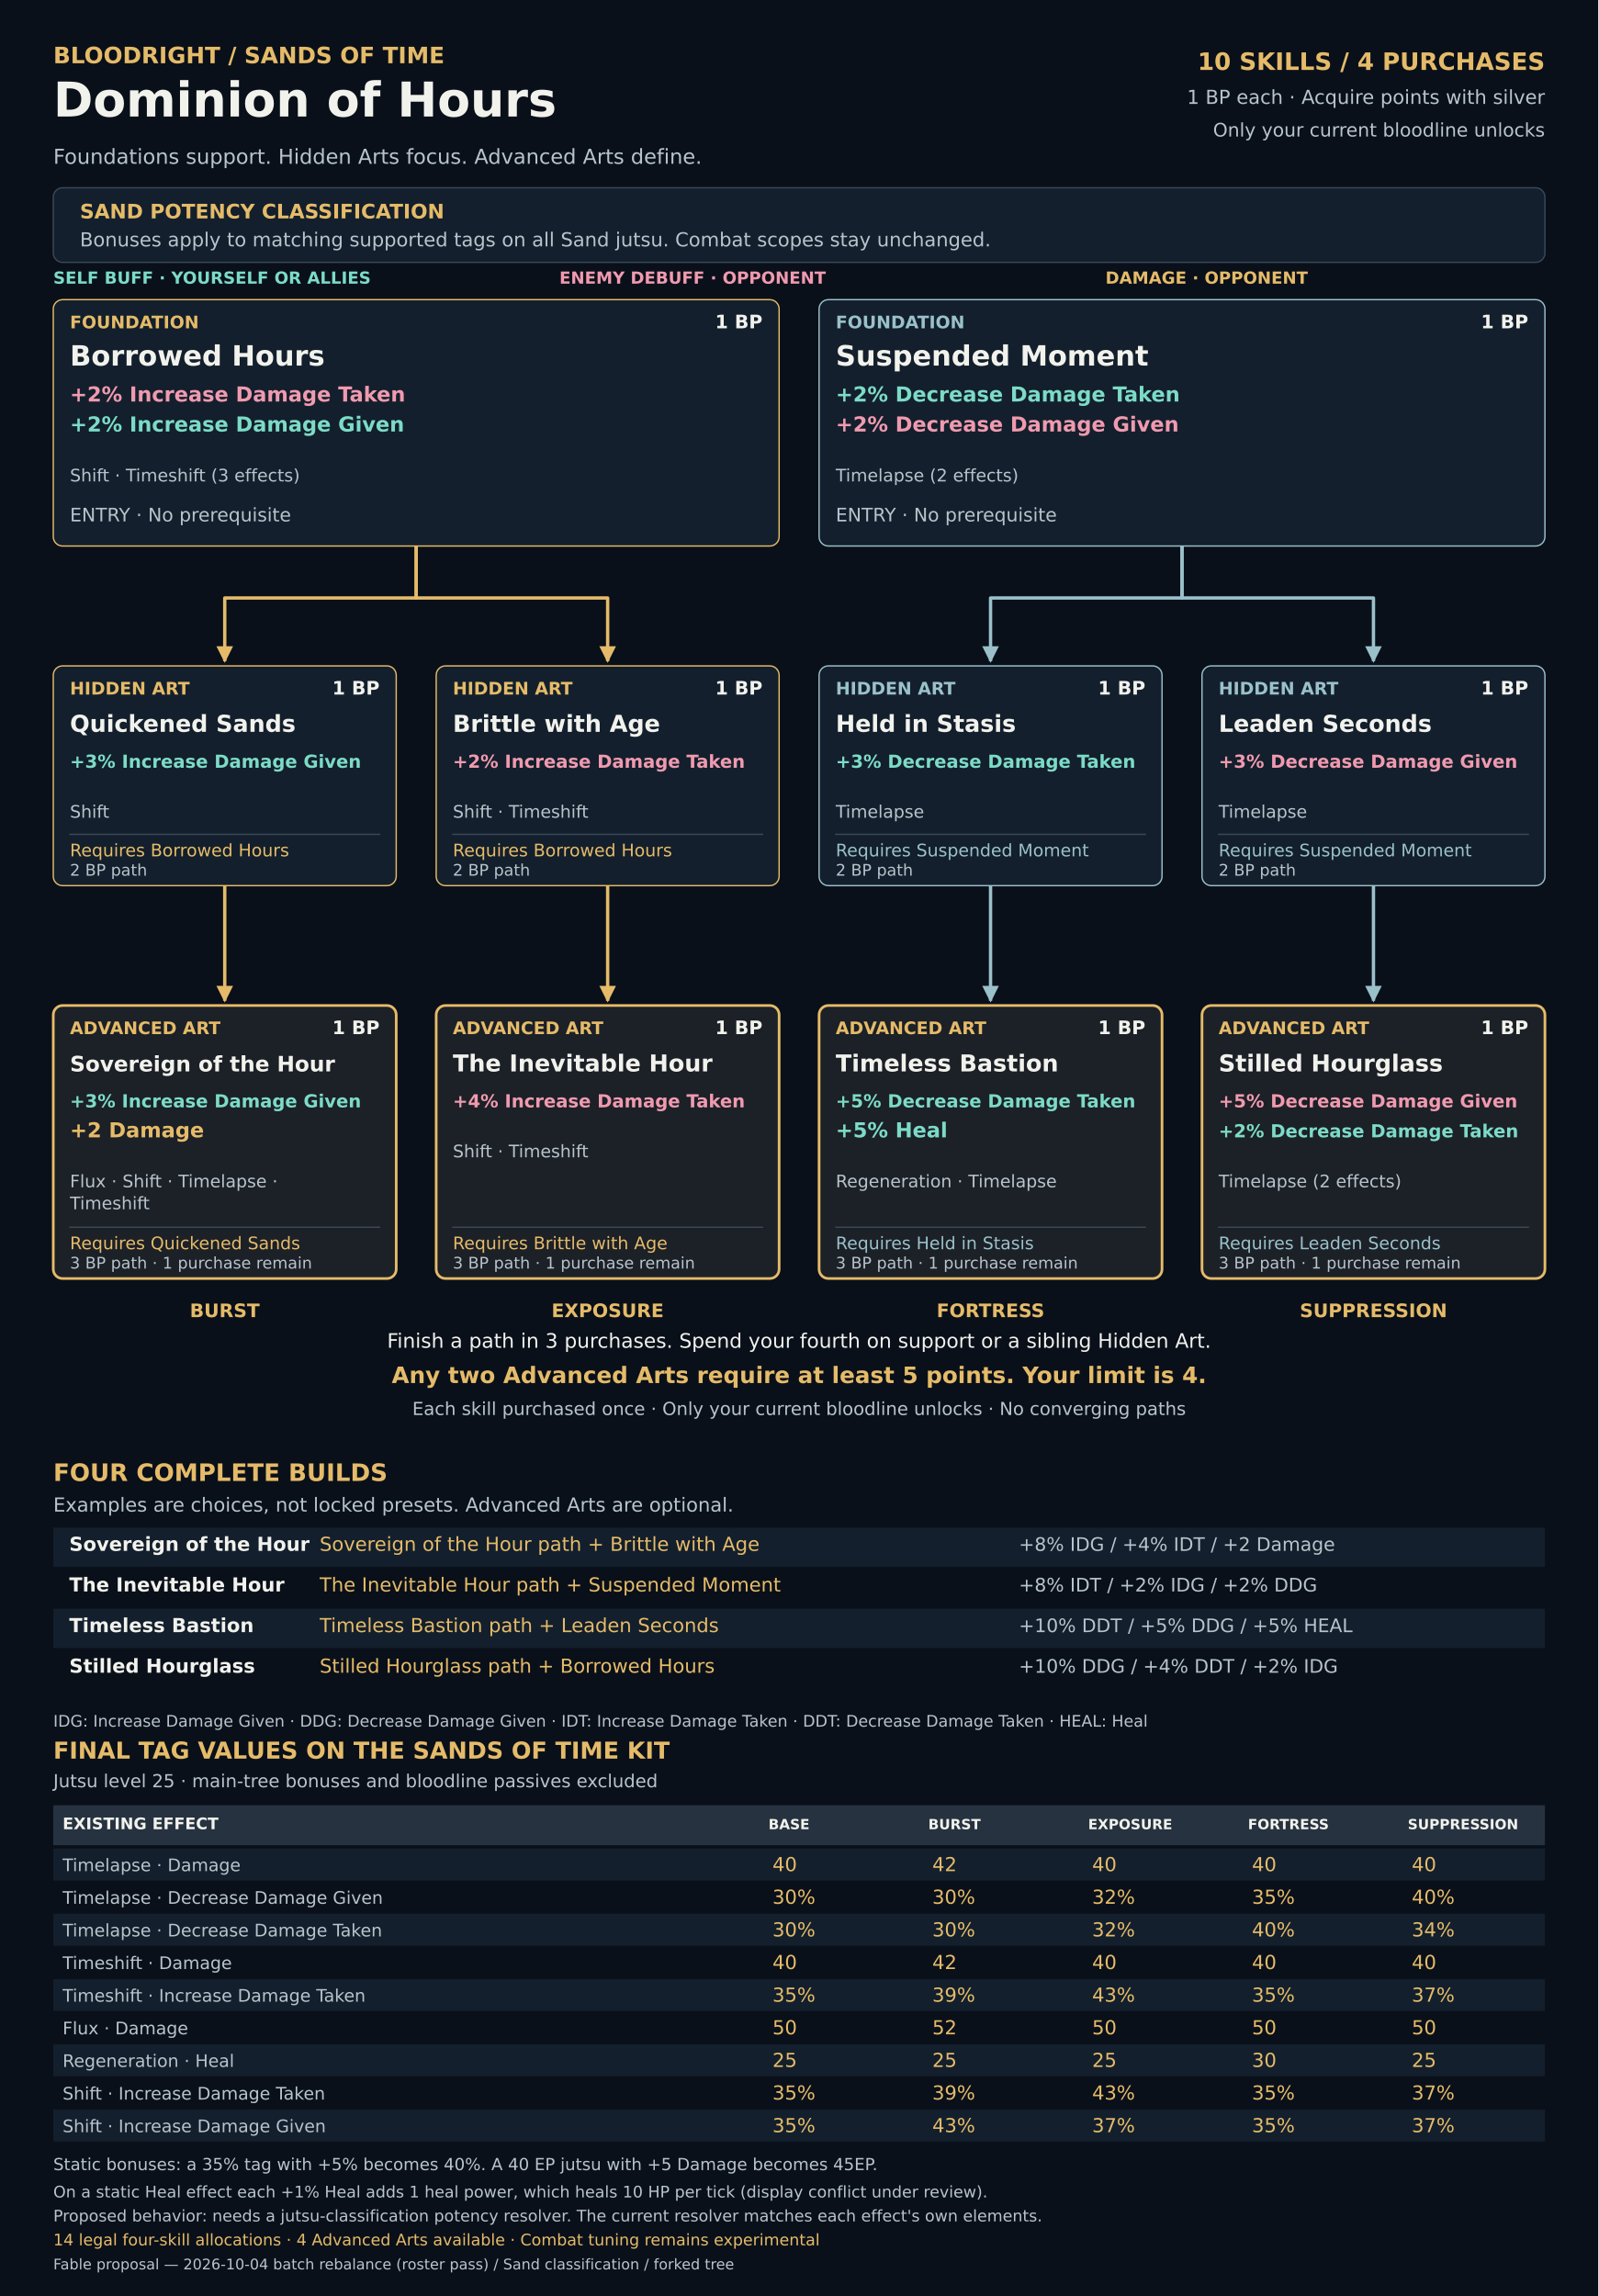
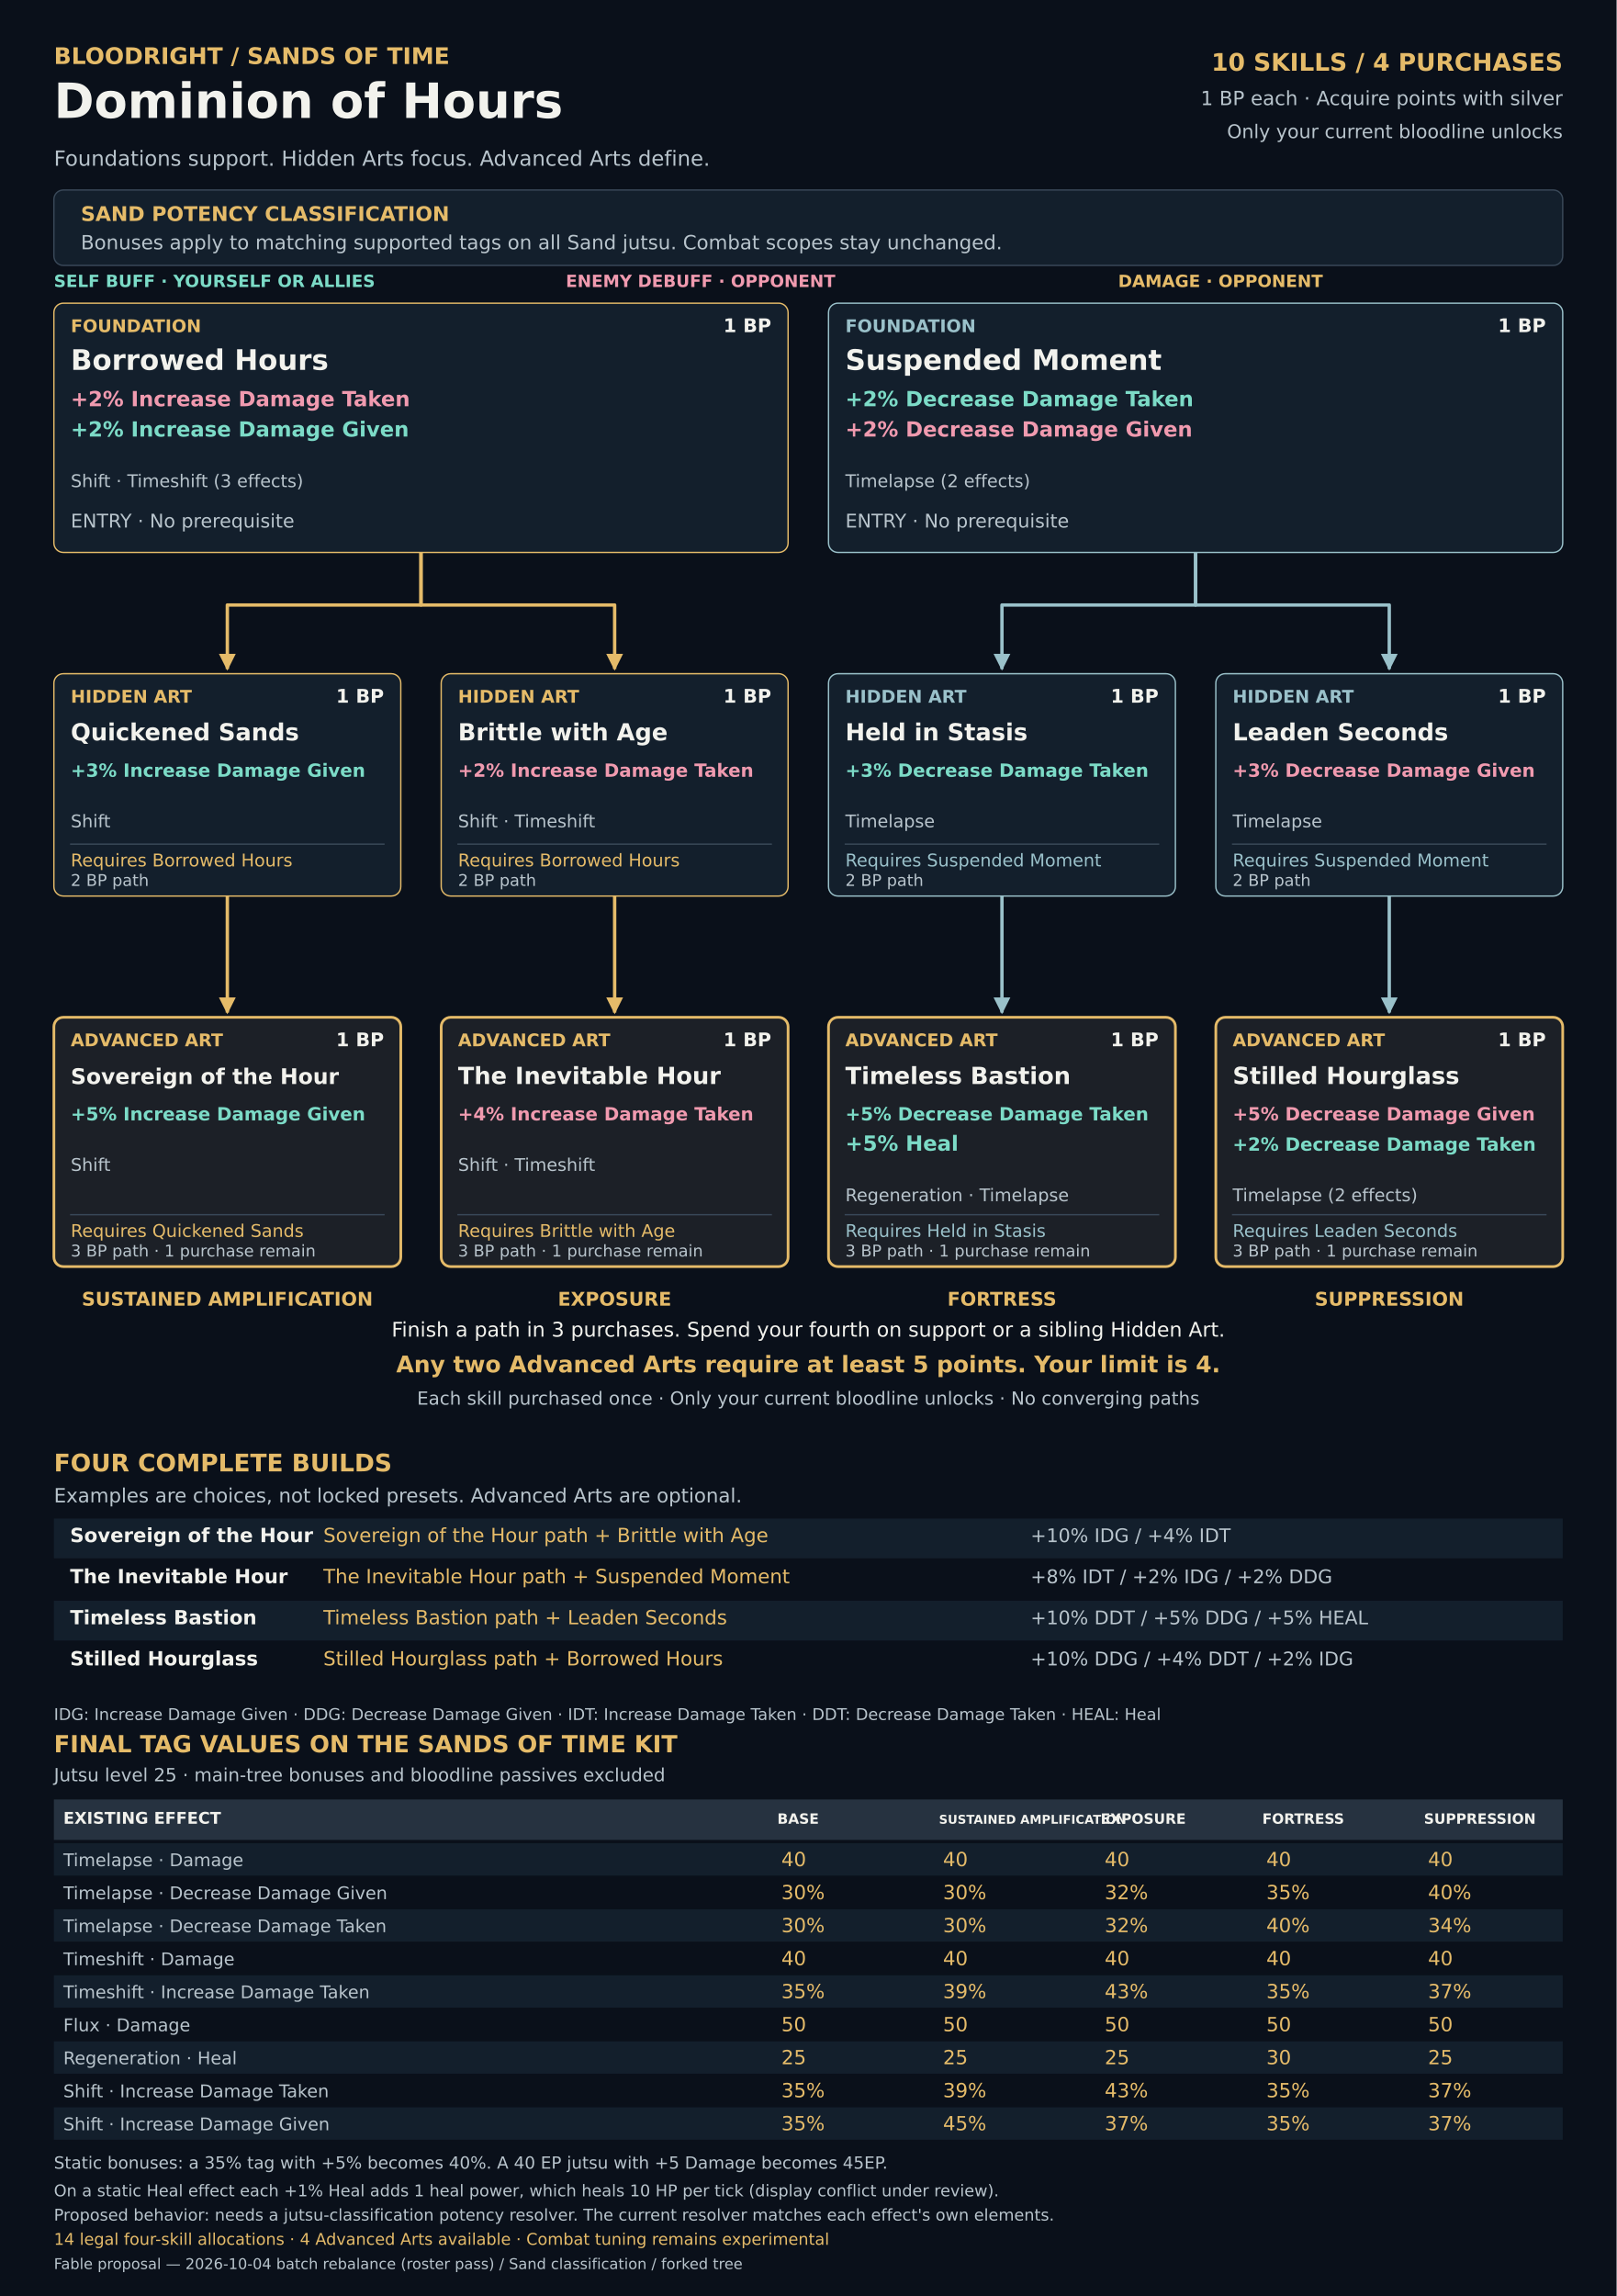
- <svg xmlns="http://www.w3.org/2000/svg" width="2400" height="3448" viewBox="0 0 2400 3448" role="img" aria-labelledby="title desc">
+ <svg xmlns="http://www.w3.org/2000/svg" width="2400" height="3408" viewBox="0 0 2400 3408" role="img" aria-labelledby="title desc">
  <defs>
    <marker id="arrow-0" viewBox="0 0 10 10" refX="9" refY="5" markerWidth="5" markerHeight="5" orient="auto">
      <path d="M0 0L10 5L0 10Z" fill="#e5bb69" />
    </marker>
    <marker id="arrow-1" viewBox="0 0 10 10" refX="9" refY="5" markerWidth="5" markerHeight="5" orient="auto">
      <path d="M0 0L10 5L0 10Z" fill="#9ac1ca" />
    </marker>
    <marker id="arrow-2" viewBox="0 0 10 10" refX="9" refY="5" markerWidth="5" markerHeight="5" orient="auto">
      <path d="M0 0L10 5L0 10Z" fill="#b8d98d" />
    </marker>
    <marker id="arrow-3" viewBox="0 0 10 10" refX="9" refY="5" markerWidth="5" markerHeight="5" orient="auto">
      <path d="M0 0L10 5L0 10Z" fill="#d9a6e0" />
    </marker>
  </defs>
  <g font-family="DejaVu Sans, sans-serif">
-     <rect x="0" y="0" width="2400" height="3448" rx="0" fill="#0a101a" />
+     <rect x="0" y="0" width="2400" height="3408" rx="0" fill="#0a101a" />
    <text x="80" y="95" font-size="34" font-weight="700" fill="#e5bb69" text-anchor="start">BLOODRIGHT / SANDS OF TIME</text>
    <text x="80" y="175" font-size="72" font-weight="700" fill="#f2f2ed" text-anchor="start">Dominion of Hours</text>
    <text x="80" y="246" font-size="31" font-weight="400" fill="#b8c4cc" text-anchor="start">Foundations support. Hidden Arts focus. Advanced Arts define.</text>
    <text x="2320" y="105" font-size="36" font-weight="700" fill="#e5bb69" text-anchor="end">10 SKILLS  /  4 PURCHASES</text>
    <text x="2320" y="156" font-size="29" font-weight="400" fill="#b8c4cc" text-anchor="end">1 BP each · Acquire points with silver</text>
    <text x="2320" y="205" font-size="28" font-weight="400" fill="#b8c4cc" text-anchor="end">Only your current bloodline unlocks</text>
    <rect x="80" y="282" width="2240" height="112" rx="14" fill="#131f2c" stroke="#394858" stroke-width="2" />
    <text x="120" y="328" font-size="30" font-weight="700" fill="#e5bb69" text-anchor="start">SAND POTENCY CLASSIFICATION</text>
    <text x="120" y="370" font-size="29" font-weight="400" fill="#b8c4cc" text-anchor="start">Bonuses apply to matching supported tags on all Sand jutsu. Combat scopes stay unchanged.</text>
    <text x="80" y="426" font-size="25" font-weight="700" fill="#7cdbc7" text-anchor="start">SELF BUFF · YOURSELF OR ALLIES</text>
    <text x="840" y="426" font-size="25" font-weight="700" fill="#f09aaf" text-anchor="start">ENEMY DEBUFF · OPPONENT</text>
    <text x="1660" y="426" font-size="25" font-weight="700" fill="#e5bb69" text-anchor="start">DAMAGE · OPPONENT</text>
    <path id="edge-02-03" data-from="02" data-to="03" d="M337.5 1330 V1503" fill="none" stroke="#e5bb69" stroke-width="5" stroke-linejoin="round" marker-end="url(#arrow-0)" />
    <path id="edge-04-05" data-from="04" data-to="05" d="M912.5 1330 V1503" fill="none" stroke="#e5bb69" stroke-width="5" stroke-linejoin="round" marker-end="url(#arrow-0)" />
    <path id="edge-01-02" data-from="01" data-to="02" d="M625 820 V898 H337.5 V993" fill="none" stroke="#e5bb69" stroke-width="5" stroke-linejoin="round" marker-end="url(#arrow-0)" />
    <path id="edge-01-04" data-from="01" data-to="04" d="M625 820 V898 H912.5 V993" fill="none" stroke="#e5bb69" stroke-width="5" stroke-linejoin="round" marker-end="url(#arrow-0)" />
    <path id="edge-07-08" data-from="07" data-to="08" d="M1487.5 1330 V1503" fill="none" stroke="#9ac1ca" stroke-width="5" stroke-linejoin="round" marker-end="url(#arrow-1)" />
    <path id="edge-09-10" data-from="09" data-to="10" d="M2062.5 1330 V1503" fill="none" stroke="#9ac1ca" stroke-width="5" stroke-linejoin="round" marker-end="url(#arrow-1)" />
    <path id="edge-06-07" data-from="06" data-to="07" d="M1775 820 V898 H1487.5 V993" fill="none" stroke="#9ac1ca" stroke-width="5" stroke-linejoin="round" marker-end="url(#arrow-1)" />
    <path id="edge-06-09" data-from="06" data-to="09" d="M1775 820 V898 H2062.5 V993" fill="none" stroke="#9ac1ca" stroke-width="5" stroke-linejoin="round" marker-end="url(#arrow-1)" />
    <g id="node-01" data-cost="1" data-prerequisites="" data-potency-classification="Sand">
      <rect x="80" y="450" width="1090" height="370" rx="14" fill="#131f2c" stroke="#e5bb69" stroke-width="2" />
      <text x="105.0" y="493" font-size="26" font-weight="700" fill="#e5bb69" text-anchor="start">FOUNDATION</text>
      <text x="1145.0" y="493" font-size="28" font-weight="700" fill="#f2f2ed" text-anchor="end">1 BP</text>
      <text x="105.0" y="549" font-size="42" font-weight="700" fill="#f2f2ed" text-anchor="start">Borrowed Hours</text>
      <text x="105.0" y="603" font-size="31" font-weight="700" fill="#f09aaf" text-anchor="start">+2% Increase Damage Taken</text>
      <text x="105.0" y="648" font-size="31" font-weight="700" fill="#7cdbc7" text-anchor="start">+2% Increase Damage Given</text>
      <text x="105.0" y="723" font-size="26" font-weight="400" fill="#b8c4cc" text-anchor="start">Shift · Timeshift (3 effects)</text>
      <text x="105.0" y="783" font-size="28" font-weight="400" fill="#b8c4cc" text-anchor="start">ENTRY · No prerequisite</text>
    </g>
    <g id="node-06" data-cost="1" data-prerequisites="" data-potency-classification="Sand">
      <rect x="1230" y="450" width="1090" height="370" rx="14" fill="#131f2c" stroke="#9ac1ca" stroke-width="2" />
      <text x="1255.0" y="493" font-size="26" font-weight="700" fill="#9ac1ca" text-anchor="start">FOUNDATION</text>
      <text x="2295.0" y="493" font-size="28" font-weight="700" fill="#f2f2ed" text-anchor="end">1 BP</text>
      <text x="1255.0" y="549" font-size="42" font-weight="700" fill="#f2f2ed" text-anchor="start">Suspended Moment</text>
      <text x="1255.0" y="603" font-size="31" font-weight="700" fill="#7cdbc7" text-anchor="start">+2% Decrease Damage Taken</text>
      <text x="1255.0" y="648" font-size="31" font-weight="700" fill="#f09aaf" text-anchor="start">+2% Decrease Damage Given</text>
      <text x="1255.0" y="723" font-size="26" font-weight="400" fill="#b8c4cc" text-anchor="start">Timelapse (2 effects)</text>
      <text x="1255.0" y="783" font-size="28" font-weight="400" fill="#b8c4cc" text-anchor="start">ENTRY · No prerequisite</text>
    </g>
    <g id="node-02" data-cost="1" data-prerequisites="01" data-potency-classification="Sand">
      <rect x="80" y="1000" width="515" height="330" rx="14" fill="#131f2c" stroke="#e5bb69" stroke-width="2" />
      <text x="105.0" y="1043" font-size="26" font-weight="700" fill="#e5bb69" text-anchor="start">HIDDEN ART</text>
      <text x="570.0" y="1043" font-size="28" font-weight="700" fill="#f2f2ed" text-anchor="end">1 BP</text>
      <text x="105.0" y="1099" font-size="35" font-weight="700" fill="#f2f2ed" text-anchor="start">Quickened Sands</text>
      <text x="105.0" y="1153" font-size="27" font-weight="700" fill="#7cdbc7" text-anchor="start">+3% Increase Damage Given</text>
      <text x="105.0" y="1228" font-size="26" font-weight="400" fill="#b8c4cc" text-anchor="start">Shift</text>
      <path d="M104 1253 L571 1253" fill="none" stroke="#394858" stroke-width="2" />
      <text x="105.0" y="1286" font-size="26" font-weight="400" fill="#e5bb69" text-anchor="start">Requires Borrowed Hours</text>
      <text x="105.0" y="1315" font-size="24" font-weight="400" fill="#b8c4cc" text-anchor="start">2 BP path</text>
    </g>
    <g id="node-04" data-cost="1" data-prerequisites="01" data-potency-classification="Sand">
      <rect x="655" y="1000" width="515" height="330" rx="14" fill="#131f2c" stroke="#e5bb69" stroke-width="2" />
      <text x="680.0" y="1043" font-size="26" font-weight="700" fill="#e5bb69" text-anchor="start">HIDDEN ART</text>
      <text x="1145.0" y="1043" font-size="28" font-weight="700" fill="#f2f2ed" text-anchor="end">1 BP</text>
      <text x="680.0" y="1099" font-size="35" font-weight="700" fill="#f2f2ed" text-anchor="start">Brittle with Age</text>
      <text x="680.0" y="1153" font-size="27" font-weight="700" fill="#f09aaf" text-anchor="start">+2% Increase Damage Taken</text>
      <text x="680.0" y="1228" font-size="26" font-weight="400" fill="#b8c4cc" text-anchor="start">Shift · Timeshift</text>
      <path d="M679 1253 L1146 1253" fill="none" stroke="#394858" stroke-width="2" />
      <text x="680.0" y="1286" font-size="26" font-weight="400" fill="#e5bb69" text-anchor="start">Requires Borrowed Hours</text>
      <text x="680.0" y="1315" font-size="24" font-weight="400" fill="#b8c4cc" text-anchor="start">2 BP path</text>
    </g>
    <g id="node-07" data-cost="1" data-prerequisites="06" data-potency-classification="Sand">
      <rect x="1230" y="1000" width="515" height="330" rx="14" fill="#131f2c" stroke="#9ac1ca" stroke-width="2" />
      <text x="1255.0" y="1043" font-size="26" font-weight="700" fill="#9ac1ca" text-anchor="start">HIDDEN ART</text>
      <text x="1720.0" y="1043" font-size="28" font-weight="700" fill="#f2f2ed" text-anchor="end">1 BP</text>
      <text x="1255.0" y="1099" font-size="35" font-weight="700" fill="#f2f2ed" text-anchor="start">Held in Stasis</text>
      <text x="1255.0" y="1153" font-size="27" font-weight="700" fill="#7cdbc7" text-anchor="start">+3% Decrease Damage Taken</text>
      <text x="1255.0" y="1228" font-size="26" font-weight="400" fill="#b8c4cc" text-anchor="start">Timelapse</text>
      <path d="M1254 1253 L1721 1253" fill="none" stroke="#394858" stroke-width="2" />
      <text x="1255.0" y="1286" font-size="26" font-weight="400" fill="#9ac1ca" text-anchor="start">Requires Suspended Moment</text>
      <text x="1255.0" y="1315" font-size="24" font-weight="400" fill="#b8c4cc" text-anchor="start">2 BP path</text>
    </g>
    <g id="node-09" data-cost="1" data-prerequisites="06" data-potency-classification="Sand">
      <rect x="1805" y="1000" width="515" height="330" rx="14" fill="#131f2c" stroke="#9ac1ca" stroke-width="2" />
      <text x="1830.0" y="1043" font-size="26" font-weight="700" fill="#9ac1ca" text-anchor="start">HIDDEN ART</text>
      <text x="2295.0" y="1043" font-size="28" font-weight="700" fill="#f2f2ed" text-anchor="end">1 BP</text>
      <text x="1830.0" y="1099" font-size="35" font-weight="700" fill="#f2f2ed" text-anchor="start">Leaden Seconds</text>
      <text x="1830.0" y="1153" font-size="27" font-weight="700" fill="#f09aaf" text-anchor="start">+3% Decrease Damage Given</text>
      <text x="1830.0" y="1228" font-size="26" font-weight="400" fill="#b8c4cc" text-anchor="start">Timelapse</text>
      <path d="M1829 1253 L2296 1253" fill="none" stroke="#394858" stroke-width="2" />
      <text x="1830.0" y="1286" font-size="26" font-weight="400" fill="#9ac1ca" text-anchor="start">Requires Suspended Moment</text>
      <text x="1830.0" y="1315" font-size="24" font-weight="400" fill="#b8c4cc" text-anchor="start">2 BP path</text>
    </g>
    <g id="node-03" data-cost="1" data-prerequisites="02" data-potency-classification="Sand">
-       <rect x="80" y="1510" width="515" height="410" rx="14" fill="#1c2027" stroke="#e5bb69" stroke-width="4" />
+       <rect x="80" y="1510" width="515" height="370" rx="14" fill="#1c2027" stroke="#e5bb69" stroke-width="4" />
      <text x="105.0" y="1553" font-size="26" font-weight="700" fill="#e5bb69" text-anchor="start">ADVANCED ART</text>
      <text x="570.0" y="1553" font-size="28" font-weight="700" fill="#f2f2ed" text-anchor="end">1 BP</text>
      <text x="105.0" y="1609" font-size="32" font-weight="700" fill="#f2f2ed" text-anchor="start">Sovereign of the Hour</text>
-       <text x="105.0" y="1663" font-size="27" font-weight="700" fill="#7cdbc7" text-anchor="start">+3% Increase Damage Given</text>
-       <text x="105.0" y="1708" font-size="31" font-weight="700" fill="#e5bb69" text-anchor="start">+2 Damage</text>
-       <text x="105.0" y="1783" font-size="26" font-weight="400" fill="#b8c4cc" text-anchor="start">Flux · Shift · Timelapse ·</text>
-       <text x="105.0" y="1816" font-size="26" font-weight="400" fill="#b8c4cc" text-anchor="start">Timeshift</text>
-       <path d="M104 1843 L571 1843" fill="none" stroke="#394858" stroke-width="2" />
-       <text x="105.0" y="1876" font-size="26" font-weight="400" fill="#e5bb69" text-anchor="start">Requires Quickened Sands</text>
-       <text x="105.0" y="1905" font-size="24" font-weight="400" fill="#b8c4cc" text-anchor="start">3 BP path · 1 purchase remain</text>
+       <text x="105.0" y="1663" font-size="27" font-weight="700" fill="#7cdbc7" text-anchor="start">+5% Increase Damage Given</text>
+       <text x="105.0" y="1738" font-size="26" font-weight="400" fill="#b8c4cc" text-anchor="start">Shift</text>
+       <path d="M104 1803 L571 1803" fill="none" stroke="#394858" stroke-width="2" />
+       <text x="105.0" y="1836" font-size="26" font-weight="400" fill="#e5bb69" text-anchor="start">Requires Quickened Sands</text>
+       <text x="105.0" y="1865" font-size="24" font-weight="400" fill="#b8c4cc" text-anchor="start">3 BP path · 1 purchase remain</text>
    </g>
    <g id="node-05" data-cost="1" data-prerequisites="04" data-potency-classification="Sand">
-       <rect x="655" y="1510" width="515" height="410" rx="14" fill="#1c2027" stroke="#e5bb69" stroke-width="4" />
+       <rect x="655" y="1510" width="515" height="370" rx="14" fill="#1c2027" stroke="#e5bb69" stroke-width="4" />
      <text x="680.0" y="1553" font-size="26" font-weight="700" fill="#e5bb69" text-anchor="start">ADVANCED ART</text>
      <text x="1145.0" y="1553" font-size="28" font-weight="700" fill="#f2f2ed" text-anchor="end">1 BP</text>
      <text x="680.0" y="1609" font-size="35" font-weight="700" fill="#f2f2ed" text-anchor="start">The Inevitable Hour</text>
      <text x="680.0" y="1663" font-size="27" font-weight="700" fill="#f09aaf" text-anchor="start">+4% Increase Damage Taken</text>
      <text x="680.0" y="1738" font-size="26" font-weight="400" fill="#b8c4cc" text-anchor="start">Shift · Timeshift</text>
-       <path d="M679 1843 L1146 1843" fill="none" stroke="#394858" stroke-width="2" />
-       <text x="680.0" y="1876" font-size="26" font-weight="400" fill="#e5bb69" text-anchor="start">Requires Brittle with Age</text>
-       <text x="680.0" y="1905" font-size="24" font-weight="400" fill="#b8c4cc" text-anchor="start">3 BP path · 1 purchase remain</text>
+       <path d="M679 1803 L1146 1803" fill="none" stroke="#394858" stroke-width="2" />
+       <text x="680.0" y="1836" font-size="26" font-weight="400" fill="#e5bb69" text-anchor="start">Requires Brittle with Age</text>
+       <text x="680.0" y="1865" font-size="24" font-weight="400" fill="#b8c4cc" text-anchor="start">3 BP path · 1 purchase remain</text>
    </g>
    <g id="node-08" data-cost="1" data-prerequisites="07" data-potency-classification="Sand">
-       <rect x="1230" y="1510" width="515" height="410" rx="14" fill="#1c2027" stroke="#e5bb69" stroke-width="4" />
+       <rect x="1230" y="1510" width="515" height="370" rx="14" fill="#1c2027" stroke="#e5bb69" stroke-width="4" />
      <text x="1255.0" y="1553" font-size="26" font-weight="700" fill="#e5bb69" text-anchor="start">ADVANCED ART</text>
      <text x="1720.0" y="1553" font-size="28" font-weight="700" fill="#f2f2ed" text-anchor="end">1 BP</text>
      <text x="1255.0" y="1609" font-size="35" font-weight="700" fill="#f2f2ed" text-anchor="start">Timeless Bastion</text>
      <text x="1255.0" y="1663" font-size="27" font-weight="700" fill="#7cdbc7" text-anchor="start">+5% Decrease Damage Taken</text>
      <text x="1255.0" y="1708" font-size="31" font-weight="700" fill="#7cdbc7" text-anchor="start">+5% Heal</text>
      <text x="1255.0" y="1783" font-size="26" font-weight="400" fill="#b8c4cc" text-anchor="start">Regeneration · Timelapse</text>
-       <path d="M1254 1843 L1721 1843" fill="none" stroke="#394858" stroke-width="2" />
-       <text x="1255.0" y="1876" font-size="26" font-weight="400" fill="#9ac1ca" text-anchor="start">Requires Held in Stasis</text>
-       <text x="1255.0" y="1905" font-size="24" font-weight="400" fill="#b8c4cc" text-anchor="start">3 BP path · 1 purchase remain</text>
+       <path d="M1254 1803 L1721 1803" fill="none" stroke="#394858" stroke-width="2" />
+       <text x="1255.0" y="1836" font-size="26" font-weight="400" fill="#9ac1ca" text-anchor="start">Requires Held in Stasis</text>
+       <text x="1255.0" y="1865" font-size="24" font-weight="400" fill="#b8c4cc" text-anchor="start">3 BP path · 1 purchase remain</text>
    </g>
    <g id="node-10" data-cost="1" data-prerequisites="09" data-potency-classification="Sand">
-       <rect x="1805" y="1510" width="515" height="410" rx="14" fill="#1c2027" stroke="#e5bb69" stroke-width="4" />
+       <rect x="1805" y="1510" width="515" height="370" rx="14" fill="#1c2027" stroke="#e5bb69" stroke-width="4" />
      <text x="1830.0" y="1553" font-size="26" font-weight="700" fill="#e5bb69" text-anchor="start">ADVANCED ART</text>
      <text x="2295.0" y="1553" font-size="28" font-weight="700" fill="#f2f2ed" text-anchor="end">1 BP</text>
      <text x="1830.0" y="1609" font-size="35" font-weight="700" fill="#f2f2ed" text-anchor="start">Stilled Hourglass</text>
      <text x="1830.0" y="1663" font-size="27" font-weight="700" fill="#f09aaf" text-anchor="start">+5% Decrease Damage Given</text>
      <text x="1830.0" y="1708" font-size="27" font-weight="700" fill="#7cdbc7" text-anchor="start">+2% Decrease Damage Taken</text>
      <text x="1830.0" y="1783" font-size="26" font-weight="400" fill="#b8c4cc" text-anchor="start">Timelapse (2 effects)</text>
-       <path d="M1829 1843 L2296 1843" fill="none" stroke="#394858" stroke-width="2" />
-       <text x="1830.0" y="1876" font-size="26" font-weight="400" fill="#9ac1ca" text-anchor="start">Requires Leaden Seconds</text>
-       <text x="1830.0" y="1905" font-size="24" font-weight="400" fill="#b8c4cc" text-anchor="start">3 BP path · 1 purchase remain</text>
-     </g>
-     <text x="337.5" y="1978" font-size="28" font-weight="700" fill="#e5bb69" text-anchor="middle">BURST</text>
-     <text x="912.5" y="1978" font-size="28" font-weight="700" fill="#e5bb69" text-anchor="middle">EXPOSURE</text>
-     <text x="1487.5" y="1978" font-size="28" font-weight="700" fill="#e5bb69" text-anchor="middle">FORTRESS</text>
-     <text x="2062.5" y="1978" font-size="28" font-weight="700" fill="#e5bb69" text-anchor="middle">SUPPRESSION</text>
-     <text x="1200.0" y="2024" font-size="30" font-weight="400" fill="#f2f2ed" text-anchor="middle">Finish a path in 3 purchases. Spend your fourth on support or a sibling Hidden Art.</text>
-     <text x="1200.0" y="2077" font-size="34" font-weight="700" fill="#e5bb69" text-anchor="middle">Any two Advanced Arts require at least 5 points. Your limit is 4.</text>
-     <text x="1200.0" y="2125" font-size="27" font-weight="400" fill="#b8c4cc" text-anchor="middle">Each skill purchased once · Only your current bloodline unlocks · No converging paths</text>
-     <text x="80" y="2224" font-size="36" font-weight="700" fill="#e5bb69" text-anchor="start">FOUR COMPLETE BUILDS</text>
-     <text x="80" y="2270" font-size="29" font-weight="400" fill="#b8c4cc" text-anchor="start">Examples are choices, not locked presets. Advanced Arts are optional.</text>
-     <rect x="80" y="2294" width="2240" height="59" rx="0" fill="#131f2c" />
-     <text x="104" y="2329" font-size="29" font-weight="700" fill="#f2f2ed" text-anchor="start">Sovereign of the Hour</text>
-     <text x="480" y="2329" font-size="29" font-weight="400" fill="#e5bb69" text-anchor="start">Sovereign of the Hour path + Brittle with Age</text>
-     <text x="1530" y="2329" font-size="28" font-weight="400" fill="#b8c4cc" text-anchor="start">+8% IDG / +4% IDT / +2 Damage</text>
-     <rect x="80" y="2355" width="2240" height="59" rx="0" fill="#0a101a" />
-     <text x="104" y="2390" font-size="29" font-weight="700" fill="#f2f2ed" text-anchor="start">The Inevitable Hour</text>
-     <text x="480" y="2390" font-size="29" font-weight="400" fill="#e5bb69" text-anchor="start">The Inevitable Hour path + Suspended Moment</text>
-     <text x="1530" y="2390" font-size="28" font-weight="400" fill="#b8c4cc" text-anchor="start">+8% IDT / +2% IDG / +2% DDG</text>
-     <rect x="80" y="2416" width="2240" height="59" rx="0" fill="#131f2c" />
-     <text x="104" y="2451" font-size="29" font-weight="700" fill="#f2f2ed" text-anchor="start">Timeless Bastion</text>
-     <text x="480" y="2451" font-size="29" font-weight="400" fill="#e5bb69" text-anchor="start">Timeless Bastion path + Leaden Seconds</text>
-     <text x="1530" y="2451" font-size="28" font-weight="400" fill="#b8c4cc" text-anchor="start">+10% DDT / +5% DDG / +5% HEAL</text>
-     <rect x="80" y="2477" width="2240" height="59" rx="0" fill="#0a101a" />
-     <text x="104" y="2512" font-size="29" font-weight="700" fill="#f2f2ed" text-anchor="start">Stilled Hourglass</text>
-     <text x="480" y="2512" font-size="29" font-weight="400" fill="#e5bb69" text-anchor="start">Stilled Hourglass path + Borrowed Hours</text>
-     <text x="1530" y="2512" font-size="28" font-weight="400" fill="#b8c4cc" text-anchor="start">+10% DDG / +4% DDT / +2% IDG</text>
-     <text x="80" y="2593" font-size="24" font-weight="400" fill="#b8c4cc" text-anchor="start">IDG: Increase Damage Given · DDG: Decrease Damage Given · IDT: Increase Damage Taken · DDT: Decrease Damage Taken · HEAL: Heal</text>
-     <text x="80" y="2641" font-size="35" font-weight="700" fill="#e5bb69" text-anchor="start">FINAL TAG VALUES ON THE SANDS OF TIME KIT</text>
-     <text x="80" y="2684" font-size="27" font-weight="400" fill="#b8c4cc" text-anchor="start">Jutsu level 25 · main-tree bonuses and bloodline passives excluded</text>
-     <rect x="80" y="2711" width="2240" height="60" rx="0" fill="#263240" />
-     <text x="94" y="2747" font-size="24" font-weight="700" fill="#f2f2ed" text-anchor="start">EXISTING EFFECT</text>
-     <text x="1154.0" y="2747" font-size="21" font-weight="700" fill="#f2f2ed" text-anchor="start">BASE</text>
-     <text x="1394.0" y="2747" font-size="21" font-weight="700" fill="#f2f2ed" text-anchor="start">BURST</text>
-     <text x="1634.0" y="2747" font-size="21" font-weight="700" fill="#f2f2ed" text-anchor="start">EXPOSURE</text>
-     <text x="1874.0" y="2747" font-size="21" font-weight="700" fill="#f2f2ed" text-anchor="start">FORTRESS</text>
-     <text x="2114.0" y="2747" font-size="21" font-weight="700" fill="#f2f2ed" text-anchor="start">SUPPRESSION</text>
-     <rect x="80" y="2776" width="2240" height="48" rx="0" fill="#131f2c" />
-     <text x="94" y="2810" font-size="26" font-weight="400" fill="#b8c4cc" text-anchor="start">Timelapse · Damage</text>
-     <text x="1160.0" y="2810" font-size="29" font-weight="400" fill="#e5bb69" text-anchor="start">40</text>
-     <text x="1400.0" y="2810" font-size="29" font-weight="400" fill="#e5bb69" text-anchor="start">42</text>
-     <text x="1640.0" y="2810" font-size="29" font-weight="400" fill="#e5bb69" text-anchor="start">40</text>
-     <text x="1880.0" y="2810" font-size="29" font-weight="400" fill="#e5bb69" text-anchor="start">40</text>
-     <text x="2120.0" y="2810" font-size="29" font-weight="400" fill="#e5bb69" text-anchor="start">40</text>
-     <text x="94" y="2859" font-size="26" font-weight="400" fill="#b8c4cc" text-anchor="start">Timelapse · Decrease Damage Given</text>
-     <text x="1160.0" y="2859" font-size="29" font-weight="400" fill="#e5bb69" text-anchor="start">30%</text>
-     <text x="1400.0" y="2859" font-size="29" font-weight="400" fill="#e5bb69" text-anchor="start">30%</text>
-     <text x="1640.0" y="2859" font-size="29" font-weight="400" fill="#e5bb69" text-anchor="start">32%</text>
-     <text x="1880.0" y="2859" font-size="29" font-weight="400" fill="#e5bb69" text-anchor="start">35%</text>
-     <text x="2120.0" y="2859" font-size="29" font-weight="400" fill="#e5bb69" text-anchor="start">40%</text>
-     <rect x="80" y="2874" width="2240" height="48" rx="0" fill="#131f2c" />
-     <text x="94" y="2908" font-size="26" font-weight="400" fill="#b8c4cc" text-anchor="start">Timelapse · Decrease Damage Taken</text>
-     <text x="1160.0" y="2908" font-size="29" font-weight="400" fill="#e5bb69" text-anchor="start">30%</text>
-     <text x="1400.0" y="2908" font-size="29" font-weight="400" fill="#e5bb69" text-anchor="start">30%</text>
-     <text x="1640.0" y="2908" font-size="29" font-weight="400" fill="#e5bb69" text-anchor="start">32%</text>
-     <text x="1880.0" y="2908" font-size="29" font-weight="400" fill="#e5bb69" text-anchor="start">40%</text>
-     <text x="2120.0" y="2908" font-size="29" font-weight="400" fill="#e5bb69" text-anchor="start">34%</text>
-     <text x="94" y="2957" font-size="26" font-weight="400" fill="#b8c4cc" text-anchor="start">Timeshift · Damage</text>
-     <text x="1160.0" y="2957" font-size="29" font-weight="400" fill="#e5bb69" text-anchor="start">40</text>
-     <text x="1400.0" y="2957" font-size="29" font-weight="400" fill="#e5bb69" text-anchor="start">42</text>
-     <text x="1640.0" y="2957" font-size="29" font-weight="400" fill="#e5bb69" text-anchor="start">40</text>
-     <text x="1880.0" y="2957" font-size="29" font-weight="400" fill="#e5bb69" text-anchor="start">40</text>
-     <text x="2120.0" y="2957" font-size="29" font-weight="400" fill="#e5bb69" text-anchor="start">40</text>
-     <rect x="80" y="2972" width="2240" height="48" rx="0" fill="#131f2c" />
-     <text x="94" y="3006" font-size="26" font-weight="400" fill="#b8c4cc" text-anchor="start">Timeshift · Increase Damage Taken</text>
-     <text x="1160.0" y="3006" font-size="29" font-weight="400" fill="#e5bb69" text-anchor="start">35%</text>
-     <text x="1400.0" y="3006" font-size="29" font-weight="400" fill="#e5bb69" text-anchor="start">39%</text>
-     <text x="1640.0" y="3006" font-size="29" font-weight="400" fill="#e5bb69" text-anchor="start">43%</text>
-     <text x="1880.0" y="3006" font-size="29" font-weight="400" fill="#e5bb69" text-anchor="start">35%</text>
-     <text x="2120.0" y="3006" font-size="29" font-weight="400" fill="#e5bb69" text-anchor="start">37%</text>
-     <text x="94" y="3055" font-size="26" font-weight="400" fill="#b8c4cc" text-anchor="start">Flux · Damage</text>
-     <text x="1160.0" y="3055" font-size="29" font-weight="400" fill="#e5bb69" text-anchor="start">50</text>
-     <text x="1400.0" y="3055" font-size="29" font-weight="400" fill="#e5bb69" text-anchor="start">52</text>
-     <text x="1640.0" y="3055" font-size="29" font-weight="400" fill="#e5bb69" text-anchor="start">50</text>
-     <text x="1880.0" y="3055" font-size="29" font-weight="400" fill="#e5bb69" text-anchor="start">50</text>
-     <text x="2120.0" y="3055" font-size="29" font-weight="400" fill="#e5bb69" text-anchor="start">50</text>
-     <rect x="80" y="3070" width="2240" height="48" rx="0" fill="#131f2c" />
-     <text x="94" y="3104" font-size="26" font-weight="400" fill="#b8c4cc" text-anchor="start">Regeneration · Heal</text>
-     <text x="1160.0" y="3104" font-size="29" font-weight="400" fill="#e5bb69" text-anchor="start">25</text>
-     <text x="1400.0" y="3104" font-size="29" font-weight="400" fill="#e5bb69" text-anchor="start">25</text>
-     <text x="1640.0" y="3104" font-size="29" font-weight="400" fill="#e5bb69" text-anchor="start">25</text>
-     <text x="1880.0" y="3104" font-size="29" font-weight="400" fill="#e5bb69" text-anchor="start">30</text>
-     <text x="2120.0" y="3104" font-size="29" font-weight="400" fill="#e5bb69" text-anchor="start">25</text>
-     <text x="94" y="3153" font-size="26" font-weight="400" fill="#b8c4cc" text-anchor="start">Shift · Increase Damage Taken</text>
-     <text x="1160.0" y="3153" font-size="29" font-weight="400" fill="#e5bb69" text-anchor="start">35%</text>
-     <text x="1400.0" y="3153" font-size="29" font-weight="400" fill="#e5bb69" text-anchor="start">39%</text>
-     <text x="1640.0" y="3153" font-size="29" font-weight="400" fill="#e5bb69" text-anchor="start">43%</text>
-     <text x="1880.0" y="3153" font-size="29" font-weight="400" fill="#e5bb69" text-anchor="start">35%</text>
-     <text x="2120.0" y="3153" font-size="29" font-weight="400" fill="#e5bb69" text-anchor="start">37%</text>
-     <rect x="80" y="3168" width="2240" height="48" rx="0" fill="#131f2c" />
-     <text x="94" y="3202" font-size="26" font-weight="400" fill="#b8c4cc" text-anchor="start">Shift · Increase Damage Given</text>
-     <text x="1160.0" y="3202" font-size="29" font-weight="400" fill="#e5bb69" text-anchor="start">35%</text>
-     <text x="1400.0" y="3202" font-size="29" font-weight="400" fill="#e5bb69" text-anchor="start">43%</text>
-     <text x="1640.0" y="3202" font-size="29" font-weight="400" fill="#e5bb69" text-anchor="start">37%</text>
-     <text x="1880.0" y="3202" font-size="29" font-weight="400" fill="#e5bb69" text-anchor="start">35%</text>
-     <text x="2120.0" y="3202" font-size="29" font-weight="400" fill="#e5bb69" text-anchor="start">37%</text>
-     <text x="80" y="3259" font-size="25" font-weight="400" fill="#b8c4cc" text-anchor="start">Static bonuses: a 35% tag with +5% becomes 40%. A 40 EP jutsu with +5 Damage becomes 45EP.</text>
-     <text x="80" y="3300" font-size="24" font-weight="400" fill="#b8c4cc" text-anchor="start">On a static Heal effect each +1% Heal adds 1 heal power, which heals 10 HP per tick (display conflict under review).</text>
-     <text x="80" y="3336" font-size="24" font-weight="400" fill="#b8c4cc" text-anchor="start">Proposed behavior: needs a jutsu-classification potency resolver. The current resolver matches each effect's own elements.</text>
-     <text x="80" y="3372" font-size="24" font-weight="400" fill="#e5bb69" text-anchor="start">14 legal four-skill allocations · 4 Advanced Arts available · Combat tuning remains experimental</text>
-     <text x="80" y="3408" font-size="22" font-weight="400" fill="#b8c4cc" text-anchor="start">Fable proposal — 2026-10-04 batch rebalance (roster pass) / Sand classification / forked tree</text>
+       <path d="M1829 1803 L2296 1803" fill="none" stroke="#394858" stroke-width="2" />
+       <text x="1830.0" y="1836" font-size="26" font-weight="400" fill="#9ac1ca" text-anchor="start">Requires Leaden Seconds</text>
+       <text x="1830.0" y="1865" font-size="24" font-weight="400" fill="#b8c4cc" text-anchor="start">3 BP path · 1 purchase remain</text>
+     </g>
+     <text x="337.5" y="1938" font-size="28" font-weight="700" fill="#e5bb69" text-anchor="middle">SUSTAINED AMPLIFICATION</text>
+     <text x="912.5" y="1938" font-size="28" font-weight="700" fill="#e5bb69" text-anchor="middle">EXPOSURE</text>
+     <text x="1487.5" y="1938" font-size="28" font-weight="700" fill="#e5bb69" text-anchor="middle">FORTRESS</text>
+     <text x="2062.5" y="1938" font-size="28" font-weight="700" fill="#e5bb69" text-anchor="middle">SUPPRESSION</text>
+     <text x="1200.0" y="1984" font-size="30" font-weight="400" fill="#f2f2ed" text-anchor="middle">Finish a path in 3 purchases. Spend your fourth on support or a sibling Hidden Art.</text>
+     <text x="1200.0" y="2037" font-size="34" font-weight="700" fill="#e5bb69" text-anchor="middle">Any two Advanced Arts require at least 5 points. Your limit is 4.</text>
+     <text x="1200.0" y="2085" font-size="27" font-weight="400" fill="#b8c4cc" text-anchor="middle">Each skill purchased once · Only your current bloodline unlocks · No converging paths</text>
+     <text x="80" y="2184" font-size="36" font-weight="700" fill="#e5bb69" text-anchor="start">FOUR COMPLETE BUILDS</text>
+     <text x="80" y="2230" font-size="29" font-weight="400" fill="#b8c4cc" text-anchor="start">Examples are choices, not locked presets. Advanced Arts are optional.</text>
+     <rect x="80" y="2254" width="2240" height="59" rx="0" fill="#131f2c" />
+     <text x="104" y="2289" font-size="29" font-weight="700" fill="#f2f2ed" text-anchor="start">Sovereign of the Hour</text>
+     <text x="480" y="2289" font-size="29" font-weight="400" fill="#e5bb69" text-anchor="start">Sovereign of the Hour path + Brittle with Age</text>
+     <text x="1530" y="2289" font-size="28" font-weight="400" fill="#b8c4cc" text-anchor="start">+10% IDG / +4% IDT</text>
+     <rect x="80" y="2315" width="2240" height="59" rx="0" fill="#0a101a" />
+     <text x="104" y="2350" font-size="29" font-weight="700" fill="#f2f2ed" text-anchor="start">The Inevitable Hour</text>
+     <text x="480" y="2350" font-size="29" font-weight="400" fill="#e5bb69" text-anchor="start">The Inevitable Hour path + Suspended Moment</text>
+     <text x="1530" y="2350" font-size="28" font-weight="400" fill="#b8c4cc" text-anchor="start">+8% IDT / +2% IDG / +2% DDG</text>
+     <rect x="80" y="2376" width="2240" height="59" rx="0" fill="#131f2c" />
+     <text x="104" y="2411" font-size="29" font-weight="700" fill="#f2f2ed" text-anchor="start">Timeless Bastion</text>
+     <text x="480" y="2411" font-size="29" font-weight="400" fill="#e5bb69" text-anchor="start">Timeless Bastion path + Leaden Seconds</text>
+     <text x="1530" y="2411" font-size="28" font-weight="400" fill="#b8c4cc" text-anchor="start">+10% DDT / +5% DDG / +5% HEAL</text>
+     <rect x="80" y="2437" width="2240" height="59" rx="0" fill="#0a101a" />
+     <text x="104" y="2472" font-size="29" font-weight="700" fill="#f2f2ed" text-anchor="start">Stilled Hourglass</text>
+     <text x="480" y="2472" font-size="29" font-weight="400" fill="#e5bb69" text-anchor="start">Stilled Hourglass path + Borrowed Hours</text>
+     <text x="1530" y="2472" font-size="28" font-weight="400" fill="#b8c4cc" text-anchor="start">+10% DDG / +4% DDT / +2% IDG</text>
+     <text x="80" y="2553" font-size="24" font-weight="400" fill="#b8c4cc" text-anchor="start">IDG: Increase Damage Given · DDG: Decrease Damage Given · IDT: Increase Damage Taken · DDT: Decrease Damage Taken · HEAL: Heal</text>
+     <text x="80" y="2601" font-size="35" font-weight="700" fill="#e5bb69" text-anchor="start">FINAL TAG VALUES ON THE SANDS OF TIME KIT</text>
+     <text x="80" y="2644" font-size="27" font-weight="400" fill="#b8c4cc" text-anchor="start">Jutsu level 25 · main-tree bonuses and bloodline passives excluded</text>
+     <rect x="80" y="2671" width="2240" height="60" rx="0" fill="#263240" />
+     <text x="94" y="2707" font-size="24" font-weight="700" fill="#f2f2ed" text-anchor="start">EXISTING EFFECT</text>
+     <text x="1154.0" y="2707" font-size="21" font-weight="700" fill="#f2f2ed" text-anchor="start">BASE</text>
+     <text x="1394.0" y="2707" font-size="18" font-weight="700" fill="#f2f2ed" text-anchor="start">SUSTAINED AMPLIFICATION</text>
+     <text x="1634.0" y="2707" font-size="21" font-weight="700" fill="#f2f2ed" text-anchor="start">EXPOSURE</text>
+     <text x="1874.0" y="2707" font-size="21" font-weight="700" fill="#f2f2ed" text-anchor="start">FORTRESS</text>
+     <text x="2114.0" y="2707" font-size="21" font-weight="700" fill="#f2f2ed" text-anchor="start">SUPPRESSION</text>
+     <rect x="80" y="2736" width="2240" height="48" rx="0" fill="#131f2c" />
+     <text x="94" y="2770" font-size="26" font-weight="400" fill="#b8c4cc" text-anchor="start">Timelapse · Damage</text>
+     <text x="1160.0" y="2770" font-size="29" font-weight="400" fill="#e5bb69" text-anchor="start">40</text>
+     <text x="1400.0" y="2770" font-size="29" font-weight="400" fill="#e5bb69" text-anchor="start">40</text>
+     <text x="1640.0" y="2770" font-size="29" font-weight="400" fill="#e5bb69" text-anchor="start">40</text>
+     <text x="1880.0" y="2770" font-size="29" font-weight="400" fill="#e5bb69" text-anchor="start">40</text>
+     <text x="2120.0" y="2770" font-size="29" font-weight="400" fill="#e5bb69" text-anchor="start">40</text>
+     <text x="94" y="2819" font-size="26" font-weight="400" fill="#b8c4cc" text-anchor="start">Timelapse · Decrease Damage Given</text>
+     <text x="1160.0" y="2819" font-size="29" font-weight="400" fill="#e5bb69" text-anchor="start">30%</text>
+     <text x="1400.0" y="2819" font-size="29" font-weight="400" fill="#e5bb69" text-anchor="start">30%</text>
+     <text x="1640.0" y="2819" font-size="29" font-weight="400" fill="#e5bb69" text-anchor="start">32%</text>
+     <text x="1880.0" y="2819" font-size="29" font-weight="400" fill="#e5bb69" text-anchor="start">35%</text>
+     <text x="2120.0" y="2819" font-size="29" font-weight="400" fill="#e5bb69" text-anchor="start">40%</text>
+     <rect x="80" y="2834" width="2240" height="48" rx="0" fill="#131f2c" />
+     <text x="94" y="2868" font-size="26" font-weight="400" fill="#b8c4cc" text-anchor="start">Timelapse · Decrease Damage Taken</text>
+     <text x="1160.0" y="2868" font-size="29" font-weight="400" fill="#e5bb69" text-anchor="start">30%</text>
+     <text x="1400.0" y="2868" font-size="29" font-weight="400" fill="#e5bb69" text-anchor="start">30%</text>
+     <text x="1640.0" y="2868" font-size="29" font-weight="400" fill="#e5bb69" text-anchor="start">32%</text>
+     <text x="1880.0" y="2868" font-size="29" font-weight="400" fill="#e5bb69" text-anchor="start">40%</text>
+     <text x="2120.0" y="2868" font-size="29" font-weight="400" fill="#e5bb69" text-anchor="start">34%</text>
+     <text x="94" y="2917" font-size="26" font-weight="400" fill="#b8c4cc" text-anchor="start">Timeshift · Damage</text>
+     <text x="1160.0" y="2917" font-size="29" font-weight="400" fill="#e5bb69" text-anchor="start">40</text>
+     <text x="1400.0" y="2917" font-size="29" font-weight="400" fill="#e5bb69" text-anchor="start">40</text>
+     <text x="1640.0" y="2917" font-size="29" font-weight="400" fill="#e5bb69" text-anchor="start">40</text>
+     <text x="1880.0" y="2917" font-size="29" font-weight="400" fill="#e5bb69" text-anchor="start">40</text>
+     <text x="2120.0" y="2917" font-size="29" font-weight="400" fill="#e5bb69" text-anchor="start">40</text>
+     <rect x="80" y="2932" width="2240" height="48" rx="0" fill="#131f2c" />
+     <text x="94" y="2966" font-size="26" font-weight="400" fill="#b8c4cc" text-anchor="start">Timeshift · Increase Damage Taken</text>
+     <text x="1160.0" y="2966" font-size="29" font-weight="400" fill="#e5bb69" text-anchor="start">35%</text>
+     <text x="1400.0" y="2966" font-size="29" font-weight="400" fill="#e5bb69" text-anchor="start">39%</text>
+     <text x="1640.0" y="2966" font-size="29" font-weight="400" fill="#e5bb69" text-anchor="start">43%</text>
+     <text x="1880.0" y="2966" font-size="29" font-weight="400" fill="#e5bb69" text-anchor="start">35%</text>
+     <text x="2120.0" y="2966" font-size="29" font-weight="400" fill="#e5bb69" text-anchor="start">37%</text>
+     <text x="94" y="3015" font-size="26" font-weight="400" fill="#b8c4cc" text-anchor="start">Flux · Damage</text>
+     <text x="1160.0" y="3015" font-size="29" font-weight="400" fill="#e5bb69" text-anchor="start">50</text>
+     <text x="1400.0" y="3015" font-size="29" font-weight="400" fill="#e5bb69" text-anchor="start">50</text>
+     <text x="1640.0" y="3015" font-size="29" font-weight="400" fill="#e5bb69" text-anchor="start">50</text>
+     <text x="1880.0" y="3015" font-size="29" font-weight="400" fill="#e5bb69" text-anchor="start">50</text>
+     <text x="2120.0" y="3015" font-size="29" font-weight="400" fill="#e5bb69" text-anchor="start">50</text>
+     <rect x="80" y="3030" width="2240" height="48" rx="0" fill="#131f2c" />
+     <text x="94" y="3064" font-size="26" font-weight="400" fill="#b8c4cc" text-anchor="start">Regeneration · Heal</text>
+     <text x="1160.0" y="3064" font-size="29" font-weight="400" fill="#e5bb69" text-anchor="start">25</text>
+     <text x="1400.0" y="3064" font-size="29" font-weight="400" fill="#e5bb69" text-anchor="start">25</text>
+     <text x="1640.0" y="3064" font-size="29" font-weight="400" fill="#e5bb69" text-anchor="start">25</text>
+     <text x="1880.0" y="3064" font-size="29" font-weight="400" fill="#e5bb69" text-anchor="start">30</text>
+     <text x="2120.0" y="3064" font-size="29" font-weight="400" fill="#e5bb69" text-anchor="start">25</text>
+     <text x="94" y="3113" font-size="26" font-weight="400" fill="#b8c4cc" text-anchor="start">Shift · Increase Damage Taken</text>
+     <text x="1160.0" y="3113" font-size="29" font-weight="400" fill="#e5bb69" text-anchor="start">35%</text>
+     <text x="1400.0" y="3113" font-size="29" font-weight="400" fill="#e5bb69" text-anchor="start">39%</text>
+     <text x="1640.0" y="3113" font-size="29" font-weight="400" fill="#e5bb69" text-anchor="start">43%</text>
+     <text x="1880.0" y="3113" font-size="29" font-weight="400" fill="#e5bb69" text-anchor="start">35%</text>
+     <text x="2120.0" y="3113" font-size="29" font-weight="400" fill="#e5bb69" text-anchor="start">37%</text>
+     <rect x="80" y="3128" width="2240" height="48" rx="0" fill="#131f2c" />
+     <text x="94" y="3162" font-size="26" font-weight="400" fill="#b8c4cc" text-anchor="start">Shift · Increase Damage Given</text>
+     <text x="1160.0" y="3162" font-size="29" font-weight="400" fill="#e5bb69" text-anchor="start">35%</text>
+     <text x="1400.0" y="3162" font-size="29" font-weight="400" fill="#e5bb69" text-anchor="start">45%</text>
+     <text x="1640.0" y="3162" font-size="29" font-weight="400" fill="#e5bb69" text-anchor="start">37%</text>
+     <text x="1880.0" y="3162" font-size="29" font-weight="400" fill="#e5bb69" text-anchor="start">35%</text>
+     <text x="2120.0" y="3162" font-size="29" font-weight="400" fill="#e5bb69" text-anchor="start">37%</text>
+     <text x="80" y="3219" font-size="25" font-weight="400" fill="#b8c4cc" text-anchor="start">Static bonuses: a 35% tag with +5% becomes 40%. A 40 EP jutsu with +5 Damage becomes 45EP.</text>
+     <text x="80" y="3260" font-size="24" font-weight="400" fill="#b8c4cc" text-anchor="start">On a static Heal effect each +1% Heal adds 1 heal power, which heals 10 HP per tick (display conflict under review).</text>
+     <text x="80" y="3296" font-size="24" font-weight="400" fill="#b8c4cc" text-anchor="start">Proposed behavior: needs a jutsu-classification potency resolver. The current resolver matches each effect's own elements.</text>
+     <text x="80" y="3332" font-size="24" font-weight="400" fill="#e5bb69" text-anchor="start">14 legal four-skill allocations · 4 Advanced Arts available · Combat tuning remains experimental</text>
+     <text x="80" y="3368" font-size="22" font-weight="400" fill="#b8c4cc" text-anchor="start">Fable proposal — 2026-10-04 batch rebalance (roster pass) / Sand classification / forked tree</text>
  </g>
</svg>
